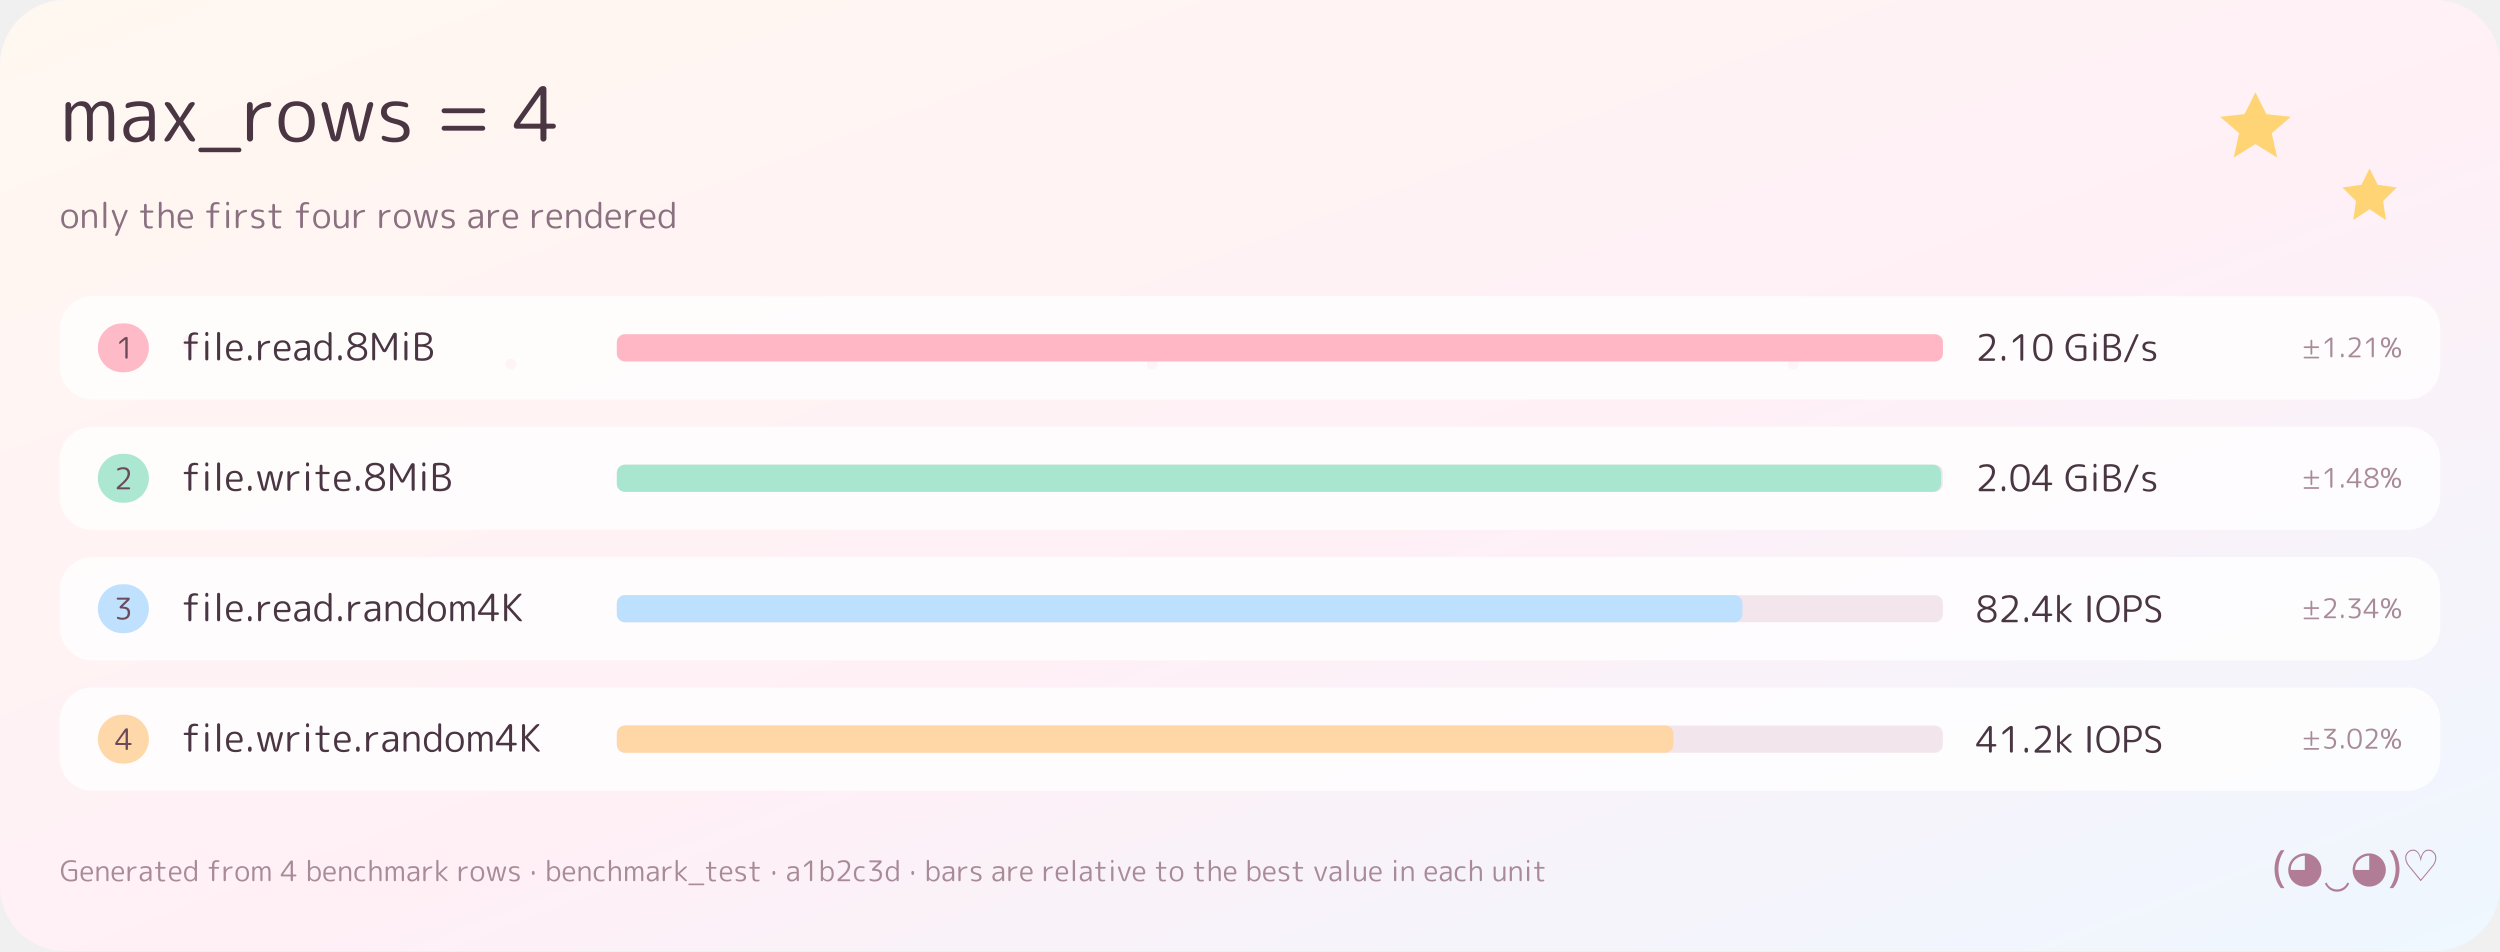
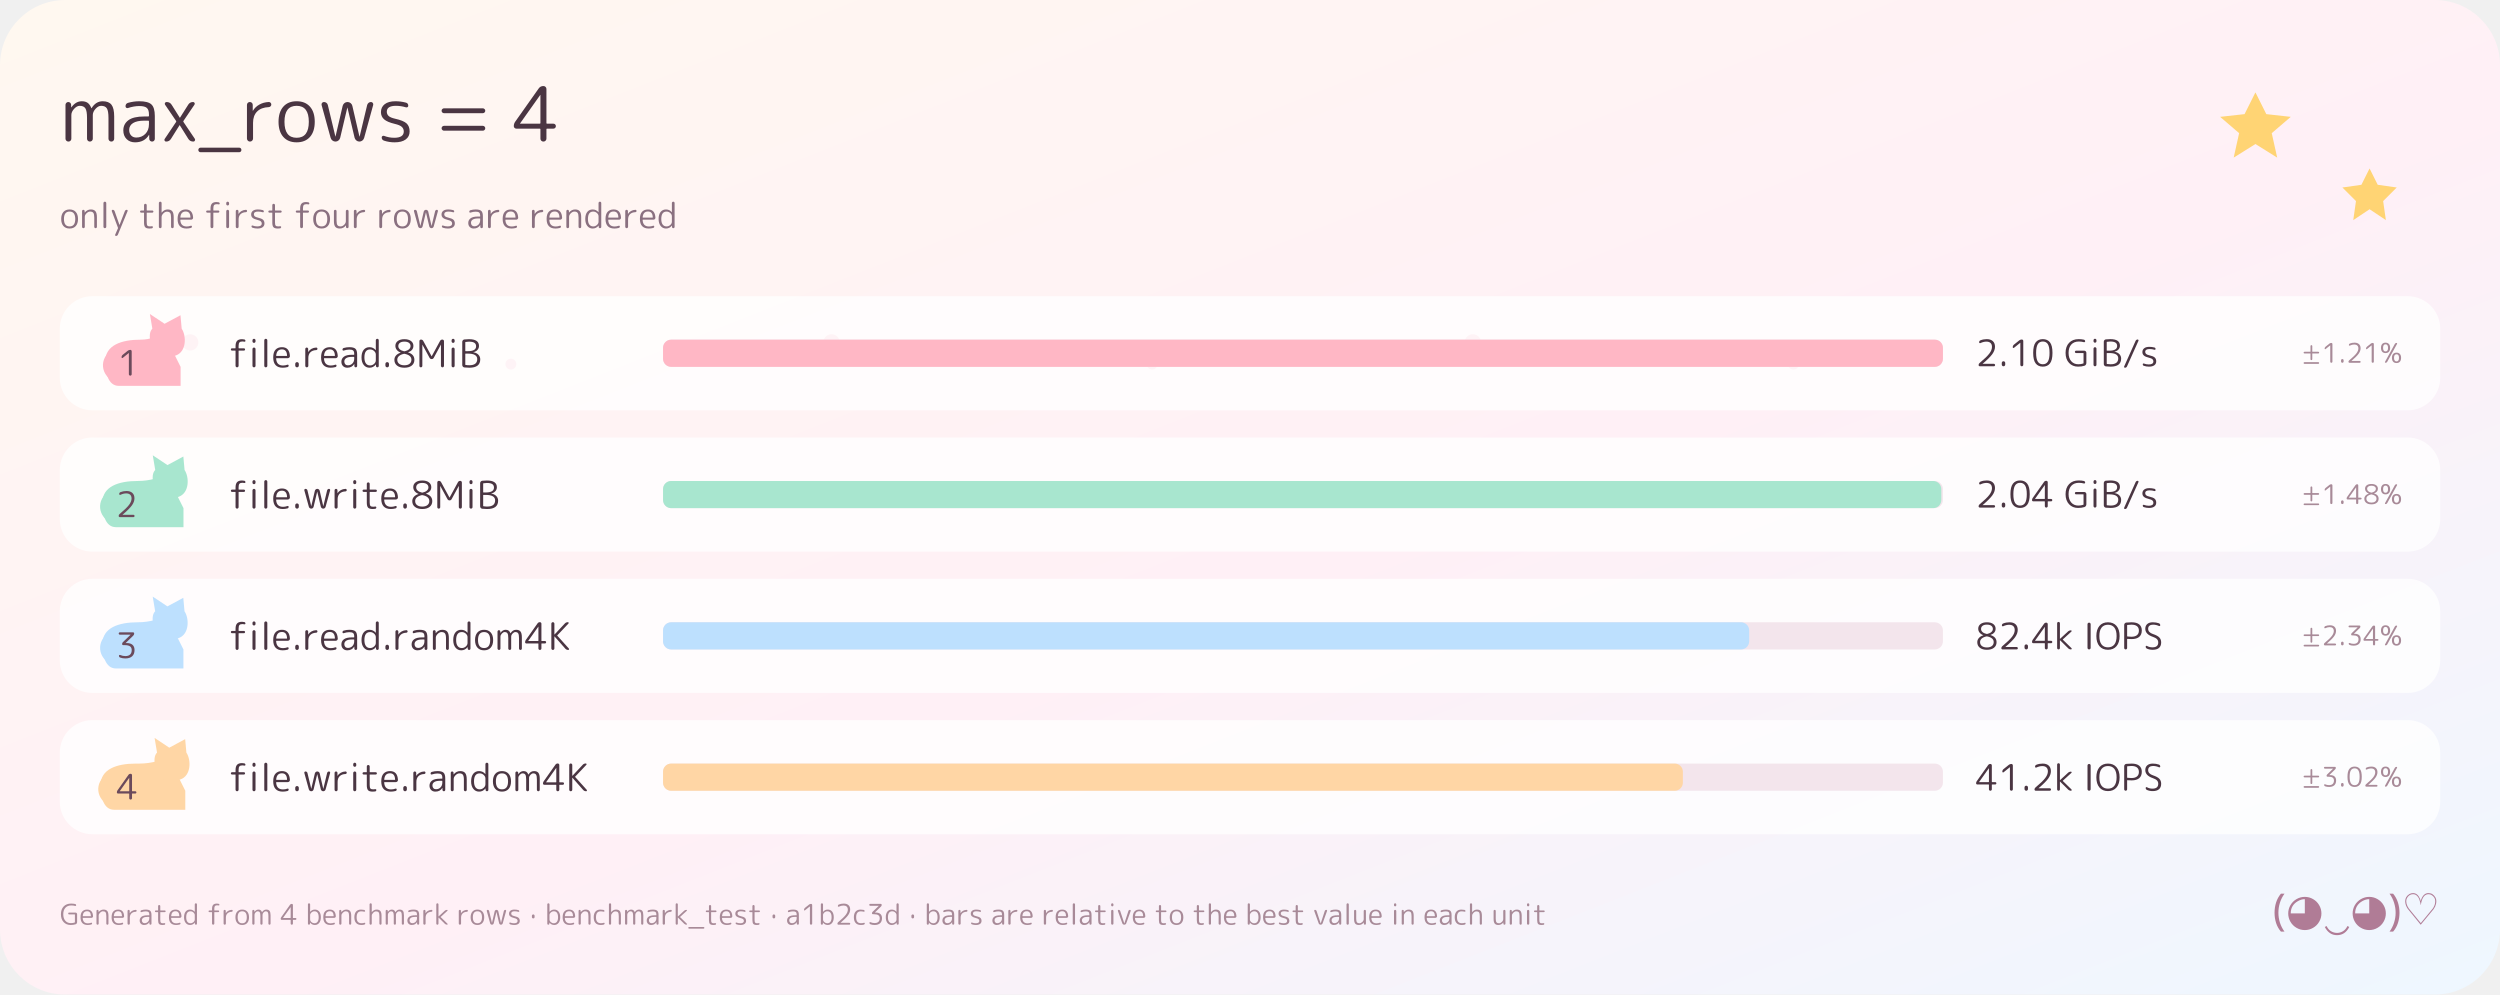
- <svg xmlns="http://www.w3.org/2000/svg" width="920" height="350" viewBox="0 0 920 350" role="img" aria-label="max_rows = 4">
+ <svg xmlns="http://www.w3.org/2000/svg" width="920" height="366" viewBox="0 0 920 366" role="img" aria-label="max_rows = 4">
  <defs>
    <path id="g0" d="M141 11Q130 0 114 0Q98 0 86.5 11Q75 22 75 38L75 483Q75 498 86 509Q97 520 112 520Q127 520 138 509Q149 498 149 483L150 450Q150 449 151 449Q153 449 153 451Q210 530 289 530Q337 530 366.5 509Q396 488 415 439Q415 437 416 437Q418 437 418 439Q474 530 564 530Q644 530 679.5 484Q715 438 715 330L715 38Q715 22 704.5 11Q694 0 678 0Q662 0 651 11Q640 22 640 38L640 310Q640 403 618.5 436.5Q597 470 543 470Q506 470 470 430.5Q434 391 434 349L434 38Q434 22 423 11Q412 0 396 0Q380 0 369 11Q358 22 358 38L358 310Q358 403 336.5 436.5Q315 470 262 470Q225 470 188.5 430.5Q152 391 152 349L152 38Q152 22 141 11Z" />
    <path id="g1" d="M327 275Q228 275 177.5 243Q127 211 127 153Q127 108 152.5 80.5Q178 53 220 53Q292 53 339.5 101Q387 149 387 228L387 266Q387 275 378 275ZM204 -10Q136 -10 93 33Q50 76 50 147Q50 230 116 280Q182 330 327 330L378 330Q387 330 387 338L387 357Q387 418 359 442.5Q331 467 260 467Q191 467 111 441Q99 437 89 444Q79 451 79 464Q79 499 112 509Q186 530 260 530Q375 530 419.5 488Q464 446 464 337L464 36Q464 21 453.5 10.5Q443 0 428 0Q413 0 402 10.5Q391 21 391 36L390 88Q390 89 389 89Q387 89 387 87Q328 -10 204 -10Z" />
    <path id="g2" d="M78 0Q65 0 58.5 12Q52 24 60 35L209 257Q215 264 209 272L65 484Q57 495 63.5 507.5Q70 520 84 520Q129 520 151 484L258 314Q258 313 259 313Q261 313 261 314L369 485Q391 520 433 520Q446 520 452.5 508Q459 496 451 485L307 272Q301 264 307 257L456 36Q463 25 456.5 12.5Q450 0 437 0Q392 0 370 36L258 215L257 215L255 215L142 35Q120 0 78 0Z" />
    <path id="g3" d="M28 -140Q15 -140 6.5 -131.5Q-2 -123 -2 -110Q-2 -97 6.5 -88.5Q15 -80 28 -80L534 -80Q547 -80 555.5 -88.5Q564 -97 564 -110Q564 -123 555.5 -131.5Q547 -140 534 -140Z" />
    <path id="g4" d="M143.5 12Q132 0 115 0Q98 0 86.5 12Q75 24 75 40L75 482Q75 498 86 509Q97 520 113 520Q129 520 140 509Q151 498 151 482L151 405Q151 404 152 404Q154 404 154 406Q184 456 238.5 486.5Q293 517 361 520Q375 521 385 511Q395 501 395 487Q395 474 385.5 464Q376 454 362 453Q263 449 209 395.5Q155 342 155 246L155 40Q155 24 143.5 12Z" />
    <path id="g5" d="M438 260Q438 470 278 470Q118 470 118 260Q118 50 278 50Q438 50 438 260ZM453 61Q390 -10 278 -10Q166 -10 103 61Q40 132 40 260Q40 388 103 459Q166 530 278 530Q390 530 453 459Q516 388 516 260Q516 132 453 61Z" />
    <path id="g6" d="M169 48L50 480Q46 495 55.5 507.5Q65 520 81 520Q99 520 113.5 509Q128 498 132 480L231 67Q231 66 232 66Q233 66 233 67L327 470Q333 492 350.5 506Q368 520 390.5 520Q413 520 431 506Q449 492 454 470L547 67Q547 66 549 66Q550 66 550 67L649 481Q654 498 667.5 509Q681 520 699 520Q714 520 723 507.5Q732 495 728 481L609 48Q603 27 585.5 13.5Q568 0 546.5 0Q525 0 507.5 14Q490 28 484 49L390 446Q390 447 389 447Q388 447 388 446L294 49Q289 28 271.5 14Q254 0 232.5 0Q211 0 193 13.5Q175 27 169 48Z" />
    <path id="g7" d="M240 233Q143 256 101.5 292.5Q60 329 60 387Q60 453 109.5 491.5Q159 530 251 530Q320 530 388 512Q419 504 419 471Q419 459 410 453Q401 447 389 450Q323 470 257 470Q137 470 137 393Q137 359 161 336.5Q185 314 248 300Q356 276 396.5 239Q437 202 437 133Q437 66 385.5 28Q334 -10 240 -10Q167 -10 101 12Q70 22 70 55Q70 66 80 72.5Q90 79 101 75Q166 50 234 50Q360 50 360 133Q360 169 334.5 193Q309 217 240 233Z" />
    <path id="g9" d="M122 373Q109 373 99.5 382.5Q90 392 90 405Q90 418 99.5 427.5Q109 437 122 437L632 437Q645 437 654.5 427.5Q664 418 664 405Q664 392 654.5 382.5Q645 373 632 373ZM122 143Q109 143 99.5 152.5Q90 162 90 175Q90 188 99.5 197.5Q109 207 122 207L632 207Q645 207 654.5 197.5Q664 188 664 175Q664 162 654.5 152.5Q645 143 632 143Z" />
    <path id="g10" d="M97 238L97 236Q97 235 98 235L356 235Q365 235 365 244L365 612Q365 613 364 613Q362 613 362 612ZM48 170Q34 170 24.5 180Q15 190 15 203Q15 235 34 262L342 698Q364 730 404 730Q421 730 432.5 718.5Q444 707 444 691L444 244Q444 235 452 235L536 235Q550 235 559 225.5Q568 216 568 203Q568 189 558.5 179.5Q549 170 536 170L452 170Q444 170 444 161L444 39Q444 23 432.5 11.5Q421 0 404 0Q388 0 376.5 11Q365 22 365 39L365 161Q365 170 356 170Z" />
    <path id="g11" d="M140.5 11Q129 0 113 0Q97 0 86 11Q75 22 75 38L75 484Q75 499 85.5 509.5Q96 520 111 520Q126 520 137 509.5Q148 499 148 484L148 443Q148 442 149 442Q150 442 151 443Q223 530 322 530Q413 530 454 479Q495 428 495 310L495 38Q495 22 484.5 11Q474 0 458 0Q442 0 431 11Q420 22 420 38L420 300Q420 399 393 434.5Q366 470 302 470Q250 470 201 421.5Q152 373 152 322L152 38Q152 22 140.5 11Z" />
    <path id="g12" d="M183.5 12Q172 0 155 0Q138 0 126.5 12Q115 24 115 40L115 710Q115 726 126.5 738Q138 750 155 750Q172 750 183.5 738Q195 726 195 710L195 40Q195 24 183.5 12Z" />
    <path id="g13" d="M216 12L41 482Q36 496 44.5 508Q53 520 68 520Q86 520 100.5 509.5Q115 499 121 482L258 93Q258 92 259 92Q261 92 261 93L412 484Q418 500 432.5 510Q447 520 465 520Q479 520 486.5 508.5Q494 497 489 484L214 -184Q207 -200 192.5 -210Q178 -220 160 -220Q146 -220 139 -208.5Q132 -197 137 -184L216 -4Q219 4 216 12Z" />
    <path id="g14" d="M80 440Q67 440 58.5 448.5Q50 457 50 470Q50 483 58.5 491.5Q67 500 80 500L153 500Q162 500 162 509L162 652Q162 668 173 679Q184 690 200 690Q216 690 227 679Q238 668 238 652L238 509Q238 500 247 500L397 500Q410 500 418.5 491.5Q427 483 427 470Q427 457 418.5 448.5Q410 440 397 440L247 440Q238 440 238 431L238 167Q238 95 257 72.5Q276 50 330 50Q362 50 383 55Q394 57 403.5 50.5Q413 44 413 33Q413 19 404.5 8Q396 -3 383 -5Q357 -10 317 -10Q229 -10 195.5 26.5Q162 63 162 160L162 431Q162 440 153 440Z" />
    <path id="g15" d="M146 11Q135 0 119 0Q103 0 91.5 11Q80 22 80 38L80 712Q80 728 91.5 739Q103 750 119 750Q135 750 146 739Q157 728 157 712L157 442Q157 441 158 441Q159 441 160 442Q232 530 327 530Q418 530 459 479.5Q500 429 500 310L500 38Q500 22 489.5 11Q479 0 463 0Q447 0 436 11Q425 22 425 38L425 297Q425 398 398.5 432.5Q372 467 307 467Q255 467 206 417.5Q157 368 157 316L157 38Q157 22 146 11Z" />
    <path id="g16" d="M270 472Q131 472 118 307Q118 299 127 299L396 299Q404 299 404 307Q398 472 270 472ZM291 -10Q168 -10 104 57.5Q40 125 40 260Q40 399 101.5 464.5Q163 530 270 530Q467 530 479 297Q480 273 462.5 256.5Q445 240 421 240L125 240Q117 240 117 231Q126 48 298 48Q355 48 415 69Q426 73 436 66.5Q446 60 446 48Q446 14 415 6Q351 -10 291 -10Z" />
    <path id="g17" d="M85 440Q72 440 63.5 448.5Q55 457 55 470Q55 483 63.5 491.5Q72 500 85 500L169 500Q178 500 178 509L178 557Q178 653 218.5 696.5Q259 740 348 740Q381 740 409 733Q422 730 430 719.5Q438 709 438 695Q438 684 429 677.5Q420 671 410 674Q386 680 361 680Q303 680 280.5 654.5Q258 629 258 560L258 509Q258 500 267 500L398 500Q411 500 419.5 491.5Q428 483 428 470Q428 457 419.5 448.5Q411 440 398 440L267 440Q258 440 258 431L258 40Q258 24 246 12Q234 0 218 0Q202 0 190 12Q178 24 178 40L178 431Q178 440 169 440Z" />
    <path id="g18" d="M183.5 12Q172 0 155 0Q138 0 126.5 12Q115 24 115 40L115 480Q115 496 126.5 508Q138 520 155 520Q172 520 183.5 508Q195 496 195 480L195 40Q195 24 183.5 12ZM183.5 654.5Q172 643 155 643Q138 643 126.5 654.5Q115 666 115 683L115 710Q115 726 126.5 738Q138 750 155 750Q172 750 183.5 738Q195 726 195 710L195 683Q195 666 183.5 654.5Z" />
    <path id="g19" d="M238 -10Q151 -10 110.5 38Q70 86 70 197L70 482Q70 498 80.5 509Q91 520 107 520Q123 520 134 509Q145 498 145 482L145 207Q145 117 172 83.5Q199 50 258 50Q312 50 360 96.5Q408 143 408 198L408 482Q408 498 419.5 509Q431 520 447 520Q463 520 474 509Q485 498 485 482L485 36Q485 21 474.5 10.5Q464 0 449 0Q434 0 423 10.5Q412 21 412 36L412 77Q412 78 411 78Q410 78 409 77Q340 -10 238 -10Z" />
    <path id="g20" d="M271 470Q121 470 121 260Q121 156 160.5 103Q200 50 271 50Q329 50 375 90.5Q421 131 421 183L421 337Q421 388 375.5 429Q330 470 271 470ZM255 -10Q162 -10 103.5 62.5Q45 135 45 260Q45 389 101.5 459.5Q158 530 255 530Q353 530 418 453Q419 452 420 452Q421 452 421 453L421 712Q421 728 432.5 739Q444 750 460 750Q476 750 487 739Q498 728 498 712L498 36Q498 21 487.5 10.5Q477 0 462 0Q447 0 436 10.5Q425 21 425 36L425 73Q425 74 424 74Q423 74 422 73Q355 -10 255 -10Z" />
    <path id="g21" d="M175.5 14Q162 0 142 0Q122 0 108.5 14Q95 28 95 47L95 90Q95 110 108.5 123.5Q122 137 142 137Q162 137 175.5 123.5Q189 110 189 90L189 47Q189 28 175.5 14Z" />
    <path id="g22" d="M298 355Q212 336 167.5 296Q123 256 123 200Q123 132 173 93Q223 54 310 54Q397 54 446 93.5Q495 133 495 200Q495 319 316 355Q307 356 298 355ZM150 558Q150 510 189.5 474Q229 438 302 422Q310 421 318 422Q391 438 431.5 474.5Q472 511 472 558Q472 613 429.5 644.5Q387 676 310 676Q234 676 192 644.5Q150 613 150 558ZM503 46Q433 -10 310 -10Q187 -10 117 46Q47 102 47 197Q47 261 89.5 310.5Q132 360 212 385Q213 385 213 387Q213 388 212 388Q146 413 109.5 459.5Q73 506 73 565Q73 644 136.5 692Q200 740 310 740Q420 740 483.5 692Q547 644 547 565Q547 445 408 395Q407 395 407 393Q407 392 408 392Q573 341 573 197Q573 102 503 46Z" />
    <path id="g23" d="M150.5 11.5Q139 0 123 0Q107 0 96 11.5Q85 23 85 39L85 689Q85 706 96.5 718Q108 730 125 730Q166 730 186 694L405 291Q405 290 407 290Q408 290 408 291L627 693Q646 730 689 730Q706 730 718.5 717.5Q731 705 731 688L731 40Q731 24 719.5 12Q708 0 691 0Q674 0 662.5 12Q651 24 651 40L651 595Q651 596 650 596Q649 596 649 595L462 250Q444 217 407 217Q370 217 352 250L164 595Q164 596 163 596Q162 596 162 595L162 39Q162 23 150.5 11.5Z" />
    <path id="g24" d="M165 352L165 73Q165 64 172 63Q222 55 271 55Q479 55 479 217Q479 361 231 361L173 361Q165 361 165 352ZM165 657L165 433Q165 425 173 425L231 425Q449 425 449 553Q449 615 404 645Q359 675 261 675Q218 675 173 667Q165 665 165 657ZM141 -3Q117 0 101 18.5Q85 37 85 62L85 668Q85 693 100.5 711.5Q116 730 140 733Q195 740 261 740Q525 740 525 563Q525 502 484.5 457.5Q444 413 375 398Q374 398 374 397Q374 396 376 396Q462 382 510 331.5Q558 281 558 210Q558 -10 271 -10Q200 -10 141 -3Z" />
    <path id="g25" d="M471 685.5Q530 631 530 533Q530 435 459 334.5Q388 234 194 69Q193 69 193 68Q193 67 194 67L500 67Q513 67 523 57Q533 47 533 33Q533 20 523.5 10Q514 0 500 0L117 0Q103 0 93 10Q83 20 83 33Q83 67 109 88Q306 253 377 347.5Q448 442 448 527Q448 598 409 635Q370 672 295 672Q219 672 133 632Q121 627 109.5 633.5Q98 640 98 653Q98 693 134 708Q215 740 305 740Q412 740 471 685.5Z" />
    <path id="g26" d="M144 503Q134 495 122 500.5Q110 506 110 519Q110 563 144 591L286 705Q317 730 357 730Q374 730 385.5 718Q397 706 397 690L397 40Q397 24 385.5 12Q374 0 357 0Q340 0 328.5 12Q317 24 317 40L317 640Q317 641 316 641L314 640Z" />
    <path id="g27" d="M447.5 601.5Q402 675 310 675Q218 675 172.5 601.5Q127 528 127 365Q127 202 172.5 128.5Q218 55 310 55Q402 55 447.5 128.5Q493 202 493 365Q493 528 447.5 601.5ZM504 77Q435 -10 310 -10Q185 -10 116 77Q47 164 47 365Q47 566 116 653Q185 740 310 740Q435 740 504 653Q573 566 573 365Q573 164 504 77Z" />
    <path id="g28" d="M380 -10Q230 -10 135 91.5Q40 193 40 365Q40 539 136 639.5Q232 740 397 740Q476 740 540 725Q555 722 564.5 709.5Q574 697 574 682Q574 669 563 661Q552 653 539 657Q474 675 404 675Q271 675 196.5 593.5Q122 512 122 365Q122 222 194.5 138.5Q267 55 387 55Q460 55 522 76Q530 79 530 88L530 352Q530 361 522 361L326 361Q312 361 303 370.5Q294 380 294 393Q294 406 303 415.5Q312 425 326 425L550 425Q573 425 590 408Q607 391 607 368L607 91Q607 65 592.5 43.5Q578 22 554 14Q478 -10 380 -10Z" />
    <path id="g29" d="M65 -40Q51 -40 44 -29Q37 -18 42 -5L355 695Q363 711 377.5 720.5Q392 730 409 730Q423 730 430 719Q437 708 432 695L119 -5Q111 -21 96.5 -30.5Q82 -40 65 -40Z" />
    <path id="g30" d="M122 -40Q108 -40 99 -31Q90 -22 90 -8Q90 5 99.5 14Q109 23 122 23L632 23Q646 23 655 14Q664 5 664 -8Q664 -21 654.5 -30.5Q645 -40 632 -40ZM122 342Q108 342 99 351Q90 360 90 373Q90 386 99.5 395.5Q109 405 122 405L335 405Q344 405 344 414L344 617Q344 630 354 640Q364 650 377 650Q390 650 400 640Q410 630 410 617L410 414Q410 405 419 405L632 405Q645 405 654.5 395.5Q664 386 664 373Q664 360 654.5 351Q645 342 632 342L419 342Q410 342 410 333L410 130Q410 116 400 106.5Q390 97 377 97Q364 97 354 106.5Q344 116 344 130L344 333Q344 342 335 342Z" />
    <path id="g31" d="M610 730Q624 730 631 718Q638 706 631 694L270 36Q250 0 210 0Q196 0 189 12Q182 24 189 36L550 694Q570 730 610 730ZM612 50Q703 50 703 182Q703 313 612 313Q520 313 520 182Q520 50 612 50ZM487.5 323Q532 373 612 373Q692 373 736 323Q780 273 780 182Q780 91 736 40.5Q692 -10 612 -10Q532 -10 487.5 40.5Q443 91 443 182Q443 273 487.5 323ZM208 680Q117 680 117 548Q117 417 208 417Q300 417 300 548Q300 680 208 680ZM332.5 407Q288 357 208 357Q128 357 84 407Q40 457 40 548Q40 639 84 689.5Q128 740 208 740Q288 740 332.5 689.5Q377 639 377 548Q377 457 332.5 407Z" />
    <path id="g32" d="M153.5 12Q142 0 125 0Q108 0 96.5 12Q85 24 85 40L85 690Q85 706 96.5 718Q108 730 125 730Q142 730 153.5 718Q165 706 165 690L165 406Q165 405 166 405L168 405L439 695Q472 730 520 730Q534 730 539.5 717.5Q545 705 535 695L243 386Q237 380 242 374L546 36Q555 26 549 13Q543 0 530 0Q481 0 450 36L168 355Q167 356 166 356Q165 356 165 354L165 40Q165 24 153.5 12Z" />
    <path id="g33" d="M145 11Q134 0 118 0Q102 0 91 11Q80 22 80 38L80 712Q80 728 91 739Q102 750 118 750Q134 750 145 739Q156 728 156 712L156 289Q156 288 157 288L159 289L375 488Q409 520 457 520Q470 520 474.5 508Q479 496 470 488L238 276Q232 270 237 264L473 33Q481 25 476 12.5Q471 0 459 0Q412 0 379 33L159 251Q158 252 157 252Q156 252 156 251L156 38Q156 22 145 11Z" />
    <path id="g34" d="M188.5 12.5Q176 0 158 0Q140 0 127.5 12.5Q115 25 115 43L115 687Q115 705 127.5 717.5Q140 730 158 730Q176 730 188.5 717.5Q201 705 201 687L201 43Q201 25 188.5 12.5Z" />
    <path id="g35" d="M531.5 595Q471 673 357 673Q243 673 182.5 595Q122 517 122 365Q122 213 182.5 135Q243 57 357 57Q471 57 531.5 135Q592 213 592 365Q592 517 531.5 595ZM589.5 88.5Q505 -10 357 -10Q209 -10 124.5 88.5Q40 187 40 365Q40 543 124.5 641.5Q209 740 357 740Q505 740 589.5 641.5Q674 543 674 365Q674 187 589.5 88.5Z" />
    <path id="g36" d="M165 657L165 363Q165 355 174 353Q222 346 282 346Q381 346 433.5 389Q486 432 486 512Q486 592 434.5 633.5Q383 675 282 675Q228 675 174 667Q165 665 165 657ZM153.5 12Q142 0 125 0Q108 0 96.5 12Q85 24 85 40L85 668Q85 692 101 710.5Q117 729 141 732Q218 740 288 740Q424 740 494.5 682.5Q565 625 565 518Q565 402 494 342Q423 282 288 282Q234 282 174 287Q165 287 165 280L165 40Q165 24 153.5 12Z" />
    <path id="g37" d="M267 343Q60 413 60 562Q60 646 114 693Q168 740 265 740Q355 740 432 713Q448 707 458 692.5Q468 678 468 660Q468 647 457 640.5Q446 634 434 639Q353 675 271 675Q211 675 174.5 647Q138 619 138 562Q138 464 269 420Q393 379 443 326Q493 273 493 190Q493 92 434 41Q375 -10 261 -10Q175 -10 106 21Q71 37 71 77Q71 90 82 96Q93 102 104 96Q172 57 255 57Q413 57 413 190Q413 244 379 280Q345 316 267 343Z" />
    <path id="g38" d="M118 663Q105 663 95 673Q85 683 85 697Q85 710 94.5 720Q104 730 118 730L490 730Q504 730 513.5 720Q523 710 523 697Q523 663 500 640L284 429L284 427Q284 426 285 426L314 426Q420 426 476.5 375Q533 324 533 227Q533 113 465.5 51.5Q398 -10 273 -10Q196 -10 128 14Q92 27 92 66Q92 79 103 86Q114 93 126 88Q199 57 273 57Q361 57 407 100Q453 143 453 227Q453 298 405.5 332.5Q358 367 254 367L212 367Q199 367 190 376Q181 385 181 398Q181 429 203 451L420 661L420 662Q420 663 419 663Z" />
    <path id="g39" d="M157 337L157 183Q157 131 203 90.5Q249 50 307 50Q378 50 417.5 103Q457 156 457 260Q457 470 307 470Q248 470 202.5 429Q157 388 157 337ZM142 10.5Q131 0 116 0Q101 0 90.5 10.5Q80 21 80 36L80 712Q80 728 91 739Q102 750 118 750Q134 750 145.5 739Q157 728 157 712L157 453Q157 452 158 452Q159 452 160 453Q225 530 323 530Q420 530 476.5 459.5Q533 389 533 260Q533 135 474.5 62.5Q416 -10 323 -10Q223 -10 156 73Q155 74 154 74Q153 74 153 73L153 36Q153 21 142 10.5Z" />
    <path id="g40" d="M285 -10Q167 -10 103.5 58.5Q40 127 40 260Q40 392 101.5 461Q163 530 275 530Q327 530 385 519Q399 516 408.5 504.5Q418 493 418 478Q418 466 407.5 459Q397 452 385 455Q334 468 280 468Q120 468 120 260Q120 152 162 102Q204 52 290 52Q346 52 392 67Q403 71 413 64Q423 57 423 45Q423 30 414 18Q405 6 390 2Q343 -10 285 -10Z" />
    <path id="g41" d="M175.5 234Q162 220 142 220Q122 220 108.5 234Q95 248 95 267L95 313Q95 332 108.5 346Q122 360 142 360Q162 360 175.5 346Q189 332 189 313L189 267Q189 248 175.5 234Z" />
    <path id="g42" d="M196 49L41 481Q36 495 44.5 507.5Q53 520 68 520Q87 520 102 509Q117 498 123 480L265 46Q265 45 266 45Q268 45 268 46L410 482Q415 499 430 509.5Q445 520 463 520Q478 520 486.5 508Q495 496 490 482L334 49Q326 27 307 13.5Q288 0 265 0Q242 0 222.5 13.5Q203 27 196 49Z" />
    <linearGradient id="bg" x1="0" y1="0" x2="1" y2="1">
      <stop offset="0" stop-color="#FFF8F0" />
      <stop offset="0.55" stop-color="#FFF0F6" />
      <stop offset="1" stop-color="#EEF7FF" />
    </linearGradient>
    <filter id="shadow" x="-20%" y="-20%" width="140%" height="140%">
      <feDropShadow dx="0" dy="2" stdDeviation="3" flood-color="#C084A0" flood-opacity="0.18" />
    </filter>
  </defs>
-   <rect width="920" height="350" rx="24" fill="url(#bg)" />
+   <rect width="920" height="366" rx="24" fill="url(#bg)" />
  <g filter="url(#shadow)">
-     <rect width="920" height="350" rx="24" fill="transparent" />
+     <rect width="920" height="366" rx="24" fill="transparent" />
  </g>
  <path d="M 830 34 l 4 8 9 1 -7 6 2 9 -8 -5 -8 5 2 -9 -7 -6 9 -1 z" fill="#FFD166" fill-opacity="0.9" />
  <path d="M 872 62 l 3 6 7 1 -5 5 1 7 -6 -4 -6 4 1 -7 -5 -5 7 -1 z" fill="#FFD166" fill-opacity="0.9" />
  <circle cx="70" cy="126" r="3" fill="#F4A7B9" fill-opacity="0.55" />
  <circle cx="188" cy="134" r="2" fill="#F4A7B9" fill-opacity="0.55" />
  <circle cx="306" cy="126" r="3" fill="#F4A7B9" fill-opacity="0.55" />
  <circle cx="424" cy="134" r="2" fill="#F4A7B9" fill-opacity="0.55" />
  <circle cx="542" cy="126" r="3" fill="#F4A7B9" fill-opacity="0.55" />
  <circle cx="660" cy="134" r="2" fill="#F4A7B9" fill-opacity="0.55" />
  <g transform="translate(22.00 52.10) scale(0.028 -0.028)" fill="#4A3542">
    <use href="#g0" x="0.0" />
    <use href="#g1" x="785.0" />
    <use href="#g2" x="1319.0" />
    <use href="#g3" x="1823.0" />
    <use href="#g4" x="2385.0" />
    <use href="#g5" x="2835.0" />
    <use href="#g6" x="3391.0" />
    <use href="#g7" x="4161.0" />
    <use href="#g8" x="4658.0" />
    <use href="#g9" x="4928.0" />
    <use href="#g8" x="5682.0" />
    <use href="#g10" x="5952.0" />
  </g>
  <g transform="translate(22.00 83.97) scale(0.013 -0.013)" fill="#8A7080">
    <use href="#g5" x="0.0" />
    <use href="#g11" x="556.0" />
    <use href="#g12" x="1121.0" />
    <use href="#g13" x="1431.0" />
    <use href="#g8" x="1953.0" />
    <use href="#g14" x="2223.0" />
    <use href="#g15" x="2725.0" />
    <use href="#g16" x="3295.0" />
    <use href="#g8" x="3819.0" />
    <use href="#g17" x="4089.0" />
    <use href="#g18" x="4597.0" />
    <use href="#g4" x="4907.0" />
    <use href="#g7" x="5357.0" />
    <use href="#g14" x="5854.0" />
    <use href="#g8" x="6356.0" />
    <use href="#g17" x="6626.0" />
    <use href="#g5" x="7134.0" />
    <use href="#g19" x="7690.0" />
    <use href="#g4" x="8250.0" />
    <use href="#g8" x="8700.0" />
    <use href="#g4" x="8970.0" />
    <use href="#g5" x="9420.0" />
    <use href="#g6" x="9976.0" />
    <use href="#g7" x="10746.0" />
    <use href="#g8" x="11243.0" />
    <use href="#g1" x="11513.0" />
    <use href="#g4" x="12047.0" />
    <use href="#g16" x="12497.0" />
    <use href="#g8" x="13021.0" />
    <use href="#g4" x="13291.0" />
    <use href="#g16" x="13741.0" />
    <use href="#g11" x="14265.0" />
    <use href="#g20" x="14830.0" />
    <use href="#g16" x="15408.0" />
    <use href="#g4" x="15932.0" />
    <use href="#g16" x="16382.0" />
    <use href="#g20" x="16906.0" />
  </g>
  <g>
-     <rect x="22.0" y="109.0" width="876.0" height="38.0" rx="12" fill="#FFFFFF" fill-opacity="0.78" />
-     <rect x="36.0" y="119.0" width="18.8" height="18.0" rx="9" fill="#FFB7C5" fill-opacity="0.95" />
-     <g transform="translate(42.62 132.01) scale(0.011 -0.011)" fill="#6B4A5B">
+     <rect x="22.0" y="109.0" width="876.0" height="42.0" rx="12" fill="#FFFFFF" fill-opacity="0.78" />
+     <g transform="translate(37.73 115.00) scale(1)">
+       <path d="M 6 24 C 2 24 0 19 3 16" fill="none" stroke="#FFB7C5" stroke-width="2.8" stroke-linecap="round" />
+       <path d="M 6 27 C 2 27 1 22 1 18 C 1 12 7 10 14 10 L 14.00 10 C 17.93 10 19.73 8.6 22.73 8 L 28.73 20 L 28.73 27 Z" fill="#FFB7C5" />
+       <g transform="translate(23.73 10) scale(0.9) translate(-35 -10)">
+         <path d="M 29 5.5 L 28 -0.5 L 34 3.5 L 40.5 0 L 41 5.5 C 43 8.5 43 15 38.5 16.5 C 34 18 30 17 28.5 12 C 27.5 8.5 28 6.5 29 5.5 Z" fill="#FFB7C5" />
+       </g>
+     </g>
+     <g transform="translate(43.30 138.24) scale(0.013 -0.013)" fill="#6B4A5B">
      <use href="#g26" x="0.0" />
    </g>
-     <g transform="translate(66.82 132.65) scale(0.014 -0.014)" fill="#4A3542">
+     <g transform="translate(84.19 135.18) scale(0.014 -0.014)" fill="#4A3542">
      <use href="#g17" x="0.0" />
      <use href="#g18" x="508.0" />
      <use href="#g12" x="818.0" />
      <use href="#g16" x="1128.0" />
      <use href="#g21" x="1652.0" />
      <use href="#g4" x="1936.0" />
      <use href="#g16" x="2386.0" />
      <use href="#g1" x="2910.0" />
      <use href="#g20" x="3444.0" />
      <use href="#g21" x="4022.0" />
      <use href="#g22" x="4306.0" />
      <use href="#g23" x="4926.0" />
      <use href="#g18" x="5742.0" />
      <use href="#g24" x="6052.0" />
    </g>
-     <rect x="227.0" y="123.0" width="488.0" height="10.0" rx="3" fill="#F3E5EC" />
-     <rect x="227.0" y="123.0" width="488.0" height="10.0" rx="3" fill="#FFB7C5" />
-     <g transform="translate(727.00 132.79) scale(0.0135 -0.0135)" fill="#4A3542">
+     <rect x="244.0" y="125.0" width="471.0" height="10.0" rx="3" fill="#F3E5EC" />
+     <rect x="244.0" y="125.0" width="471.0" height="10.0" rx="3" fill="#FFB7C5" />
+     <g transform="translate(727.00 134.79) scale(0.0135 -0.0135)" fill="#4A3542">
      <use href="#g25" x="0.0" />
      <use href="#g21" x="620.0" />
      <use href="#g26" x="904.0" />
      <use href="#g27" x="1524.0" />
      <use href="#g8" x="2144.0" />
      <use href="#g28" x="2414.0" />
      <use href="#g18" x="3101.0" />
      <use href="#g24" x="3411.0" />
      <use href="#g29" x="4009.0" />
      <use href="#g7" x="4488.0" />
    </g>
-     <g transform="translate(846.82 131.50) scale(0.01 -0.01)" fill="#A88A98">
+     <g transform="translate(846.82 133.50) scale(0.01 -0.01)" fill="#A88A98">
      <use href="#g30" x="0.0" />
      <use href="#g26" x="754.0" />
      <use href="#g21" x="1374.0" />
      <use href="#g25" x="1658.0" />
      <use href="#g26" x="2278.0" />
      <use href="#g31" x="2898.0" />
    </g>
  </g>
  <g>
-     <rect x="22.0" y="157.0" width="876.0" height="38.0" rx="12" fill="#FFFFFF" fill-opacity="0.78" />
-     <rect x="36.0" y="167.0" width="18.8" height="18.0" rx="9" fill="#A8E6CF" fill-opacity="0.95" />
-     <g transform="translate(42.02 180.07) scale(0.011 -0.011)" fill="#6B4A5B">
+     <rect x="22.0" y="161.0" width="876.0" height="42.0" rx="12" fill="#FFFFFF" fill-opacity="0.78" />
+     <g transform="translate(36.67 167.00) scale(1)">
+       <path d="M 6 24 C 2 24 0 19 3 16" fill="none" stroke="#A8E6CF" stroke-width="2.8" stroke-linecap="round" />
+       <path d="M 6 27 C 2 27 1 22 1 18 C 1 12 7 10 14 10 L 14.00 10 C 18.88 10 21.85 8.6 24.85 8 L 30.85 20 L 30.85 27 Z" fill="#A8E6CF" />
+       <g transform="translate(25.85 10) scale(0.9) translate(-35 -10)">
+         <path d="M 29 5.5 L 28 -0.5 L 34 3.5 L 40.5 0 L 41 5.5 C 43 8.5 43 15 38.5 16.5 C 34 18 30 17 28.5 12 C 27.5 8.5 28 6.5 29 5.5 Z" fill="#A8E6CF" />
+       </g>
+     </g>
+     <g transform="translate(42.59 190.31) scale(0.013 -0.013)" fill="#6B4A5B">
      <use href="#g25" x="0.0" />
    </g>
-     <g transform="translate(66.82 180.65) scale(0.014 -0.014)" fill="#4A3542">
+     <g transform="translate(84.19 187.18) scale(0.014 -0.014)" fill="#4A3542">
      <use href="#g17" x="0.0" />
      <use href="#g18" x="508.0" />
      <use href="#g12" x="818.0" />
      <use href="#g16" x="1128.0" />
      <use href="#g21" x="1652.0" />
      <use href="#g6" x="1936.0" />
      <use href="#g4" x="2706.0" />
      <use href="#g18" x="3156.0" />
      <use href="#g14" x="3466.0" />
      <use href="#g16" x="3968.0" />
      <use href="#g21" x="4492.0" />
      <use href="#g22" x="4776.0" />
      <use href="#g23" x="5396.0" />
      <use href="#g18" x="6212.0" />
      <use href="#g24" x="6522.0" />
    </g>
-     <rect x="227.0" y="171.0" width="488.0" height="10.0" rx="3" fill="#F3E5EC" />
-     <rect x="227.0" y="171.0" width="487.3" height="10.0" rx="3" fill="#A8E6CF" />
-     <g transform="translate(727.00 180.79) scale(0.0135 -0.0135)" fill="#4A3542">
+     <rect x="244.0" y="177.0" width="471.0" height="10.0" rx="3" fill="#F3E5EC" />
+     <rect x="244.0" y="177.0" width="470.4" height="10.0" rx="3" fill="#A8E6CF" />
+     <g transform="translate(727.00 186.79) scale(0.0135 -0.0135)" fill="#4A3542">
      <use href="#g25" x="0.0" />
      <use href="#g21" x="620.0" />
      <use href="#g27" x="904.0" />
      <use href="#g10" x="1524.0" />
      <use href="#g8" x="2144.0" />
      <use href="#g28" x="2414.0" />
      <use href="#g18" x="3101.0" />
      <use href="#g24" x="3411.0" />
      <use href="#g29" x="4009.0" />
      <use href="#g7" x="4488.0" />
    </g>
-     <g transform="translate(846.82 179.50) scale(0.01 -0.01)" fill="#A88A98">
+     <g transform="translate(846.82 185.50) scale(0.01 -0.01)" fill="#A88A98">
      <use href="#g30" x="0.0" />
      <use href="#g26" x="754.0" />
      <use href="#g21" x="1374.0" />
      <use href="#g10" x="1658.0" />
      <use href="#g22" x="2278.0" />
      <use href="#g31" x="2898.0" />
    </g>
  </g>
  <g>
-     <rect x="22.0" y="205.0" width="876.0" height="38.0" rx="12" fill="#FFFFFF" fill-opacity="0.78" />
-     <rect x="36.0" y="215.0" width="18.8" height="18.0" rx="9" fill="#BDE0FE" fill-opacity="0.95" />
-     <g transform="translate(42.01 227.96) scale(0.011 -0.011)" fill="#6B4A5B">
+     <rect x="22.0" y="213.0" width="876.0" height="42.0" rx="12" fill="#FFFFFF" fill-opacity="0.78" />
+     <g transform="translate(36.68 219.00) scale(1)">
+       <path d="M 6 24 C 2 24 0 19 3 16" fill="none" stroke="#BDE0FE" stroke-width="2.8" stroke-linecap="round" />
+       <path d="M 6 27 C 2 27 1 22 1 18 C 1 12 7 10 14 10 L 14.00 10 C 18.87 10 21.82 8.6 24.82 8 L 30.82 20 L 30.82 27 Z" fill="#BDE0FE" />
+       <g transform="translate(25.82 10) scale(0.9) translate(-35 -10)">
+         <path d="M 29 5.5 L 28 -0.5 L 34 3.5 L 40.5 0 L 41 5.5 C 43 8.5 43 15 38.5 16.5 C 34 18 30 17 28.5 12 C 27.5 8.5 28 6.5 29 5.5 Z" fill="#BDE0FE" />
+       </g>
+     </g>
+     <g transform="translate(42.58 242.18) scale(0.013 -0.013)" fill="#6B4A5B">
      <use href="#g38" x="0.0" />
    </g>
-     <g transform="translate(66.82 228.65) scale(0.014 -0.014)" fill="#4A3542">
+     <g transform="translate(84.19 239.18) scale(0.014 -0.014)" fill="#4A3542">
      <use href="#g17" x="0.0" />
      <use href="#g18" x="508.0" />
      <use href="#g12" x="818.0" />
      <use href="#g16" x="1128.0" />
      <use href="#g21" x="1652.0" />
      <use href="#g4" x="1936.0" />
      <use href="#g16" x="2386.0" />
      <use href="#g1" x="2910.0" />
      <use href="#g20" x="3444.0" />
      <use href="#g21" x="4022.0" />
      <use href="#g4" x="4306.0" />
      <use href="#g1" x="4756.0" />
      <use href="#g11" x="5290.0" />
      <use href="#g20" x="5855.0" />
      <use href="#g5" x="6433.0" />
      <use href="#g0" x="6989.0" />
      <use href="#g10" x="7774.0" />
      <use href="#g32" x="8394.0" />
    </g>
-     <rect x="227.0" y="219.0" width="488.0" height="10.0" rx="3" fill="#F3E5EC" />
-     <rect x="227.0" y="219.0" width="414.2" height="10.0" rx="3" fill="#BDE0FE" />
-     <g transform="translate(727.00 228.99) scale(0.0135 -0.0135)" fill="#4A3542">
+     <rect x="244.0" y="229.0" width="471.0" height="10.0" rx="3" fill="#F3E5EC" />
+     <rect x="244.0" y="229.0" width="399.7" height="10.0" rx="3" fill="#BDE0FE" />
+     <g transform="translate(727.00 238.99) scale(0.0135 -0.0135)" fill="#4A3542">
      <use href="#g22" x="0.0" />
      <use href="#g25" x="620.0" />
      <use href="#g21" x="1240.0" />
      <use href="#g10" x="1524.0" />
      <use href="#g33" x="2144.0" />
      <use href="#g8" x="2667.0" />
      <use href="#g34" x="2937.0" />
      <use href="#g35" x="3253.0" />
      <use href="#g36" x="3967.0" />
      <use href="#g37" x="4567.0" />
    </g>
-     <g transform="translate(846.82 227.50) scale(0.01 -0.01)" fill="#A88A98">
+     <g transform="translate(846.82 237.50) scale(0.01 -0.01)" fill="#A88A98">
      <use href="#g30" x="0.0" />
      <use href="#g25" x="754.0" />
      <use href="#g21" x="1374.0" />
      <use href="#g38" x="1658.0" />
      <use href="#g10" x="2278.0" />
      <use href="#g31" x="2898.0" />
    </g>
  </g>
  <g>
-     <rect x="22.0" y="253.0" width="876.0" height="38.0" rx="12" fill="#FFFFFF" fill-opacity="0.78" />
-     <rect x="36.0" y="263.0" width="18.8" height="18.0" rx="9" fill="#FFD6A5" fill-opacity="0.95" />
-     <g transform="translate(42.20 276.02) scale(0.011 -0.011)" fill="#6B4A5B">
+     <rect x="22.0" y="265.0" width="876.0" height="42.0" rx="12" fill="#FFFFFF" fill-opacity="0.78" />
+     <g transform="translate(36.00 271.00) scale(1)">
+       <path d="M 6 24 C 2 24 0 19 3 16" fill="none" stroke="#FFD6A5" stroke-width="2.8" stroke-linecap="round" />
+       <path d="M 6 27 C 2 27 1 22 1 18 C 1 12 7 10 14 10 L 15.19 10 C 20.14 10 23.19 8.6 26.19 8 L 32.19 20 L 32.19 27 Z" fill="#FFD6A5" />
+       <g transform="translate(27.19 10) scale(0.9) translate(-35 -10)">
+         <path d="M 29 5.5 L 28 -0.5 L 34 3.5 L 40.5 0 L 41 5.5 C 43 8.5 43 15 38.5 16.5 C 34 18 30 17 28.5 12 C 27.5 8.5 28 6.5 29 5.5 Z" fill="#FFD6A5" />
+       </g>
+     </g>
+     <g transform="translate(42.81 294.24) scale(0.013 -0.013)" fill="#6B4A5B">
      <use href="#g10" x="0.0" />
    </g>
-     <g transform="translate(66.82 276.65) scale(0.014 -0.014)" fill="#4A3542">
+     <g transform="translate(84.19 291.18) scale(0.014 -0.014)" fill="#4A3542">
      <use href="#g17" x="0.0" />
      <use href="#g18" x="508.0" />
      <use href="#g12" x="818.0" />
      <use href="#g16" x="1128.0" />
      <use href="#g21" x="1652.0" />
      <use href="#g6" x="1936.0" />
      <use href="#g4" x="2706.0" />
      <use href="#g18" x="3156.0" />
      <use href="#g14" x="3466.0" />
      <use href="#g16" x="3968.0" />
      <use href="#g21" x="4492.0" />
      <use href="#g4" x="4776.0" />
      <use href="#g1" x="5226.0" />
      <use href="#g11" x="5760.0" />
      <use href="#g20" x="6325.0" />
      <use href="#g5" x="6903.0" />
      <use href="#g0" x="7459.0" />
      <use href="#g10" x="8244.0" />
      <use href="#g32" x="8864.0" />
    </g>
-     <rect x="227.0" y="267.0" width="488.0" height="10.0" rx="3" fill="#F3E5EC" />
-     <rect x="227.0" y="267.0" width="388.8" height="10.0" rx="3" fill="#FFD6A5" />
-     <g transform="translate(727.00 276.99) scale(0.0135 -0.0135)" fill="#4A3542">
+     <rect x="244.0" y="281.0" width="471.0" height="10.0" rx="3" fill="#F3E5EC" />
+     <rect x="244.0" y="281.0" width="375.3" height="10.0" rx="3" fill="#FFD6A5" />
+     <g transform="translate(727.00 290.99) scale(0.0135 -0.0135)" fill="#4A3542">
      <use href="#g10" x="0.0" />
      <use href="#g26" x="620.0" />
      <use href="#g21" x="1240.0" />
      <use href="#g25" x="1524.0" />
      <use href="#g33" x="2144.0" />
      <use href="#g8" x="2667.0" />
      <use href="#g34" x="2937.0" />
      <use href="#g35" x="3253.0" />
      <use href="#g36" x="3967.0" />
      <use href="#g37" x="4567.0" />
    </g>
-     <g transform="translate(846.82 275.50) scale(0.01 -0.01)" fill="#A88A98">
+     <g transform="translate(846.82 289.50) scale(0.01 -0.01)" fill="#A88A98">
      <use href="#g30" x="0.0" />
      <use href="#g38" x="754.0" />
      <use href="#g21" x="1374.0" />
      <use href="#g27" x="1658.0" />
      <use href="#g25" x="2278.0" />
      <use href="#g31" x="2898.0" />
    </g>
  </g>
-   <g transform="translate(22.00 324.29) scale(0.0105 -0.0105)" fill="#A88A98">
+   <g transform="translate(22.00 340.29) scale(0.0105 -0.0105)" fill="#A88A98">
    <use href="#g28" x="0.0" />
    <use href="#g16" x="687.0" />
    <use href="#g11" x="1211.0" />
    <use href="#g16" x="1776.0" />
    <use href="#g4" x="2300.0" />
    <use href="#g1" x="2750.0" />
    <use href="#g14" x="3284.0" />
    <use href="#g16" x="3786.0" />
    <use href="#g20" x="4310.0" />
    <use href="#g8" x="4888.0" />
    <use href="#g17" x="5158.0" />
    <use href="#g4" x="5666.0" />
    <use href="#g5" x="6116.0" />
    <use href="#g0" x="6672.0" />
    <use href="#g8" x="7457.0" />
    <use href="#g10" x="7727.0" />
    <use href="#g8" x="8347.0" />
    <use href="#g39" x="8617.0" />
    <use href="#g16" x="9195.0" />
    <use href="#g11" x="9719.0" />
    <use href="#g40" x="10284.0" />
    <use href="#g15" x="10777.0" />
    <use href="#g0" x="11347.0" />
    <use href="#g1" x="12132.0" />
    <use href="#g4" x="12666.0" />
    <use href="#g33" x="13116.0" />
    <use href="#g8" x="13639.0" />
    <use href="#g4" x="13909.0" />
    <use href="#g5" x="14359.0" />
    <use href="#g6" x="14915.0" />
    <use href="#g7" x="15685.0" />
    <use href="#g8" x="16182.0" />
    <use href="#g41" x="16452.0" />
    <use href="#g8" x="16736.0" />
    <use href="#g39" x="17006.0" />
    <use href="#g16" x="17584.0" />
    <use href="#g11" x="18108.0" />
    <use href="#g40" x="18673.0" />
    <use href="#g15" x="19166.0" />
    <use href="#g0" x="19736.0" />
    <use href="#g1" x="20521.0" />
    <use href="#g4" x="21055.0" />
    <use href="#g33" x="21505.0" />
    <use href="#g3" x="22028.0" />
    <use href="#g14" x="22590.0" />
    <use href="#g16" x="23092.0" />
    <use href="#g7" x="23616.0" />
    <use href="#g14" x="24113.0" />
    <use href="#g8" x="24615.0" />
    <use href="#g41" x="24885.0" />
    <use href="#g8" x="25169.0" />
    <use href="#g1" x="25439.0" />
    <use href="#g26" x="25973.0" />
    <use href="#g39" x="26593.0" />
    <use href="#g25" x="27171.0" />
    <use href="#g40" x="27791.0" />
    <use href="#g38" x="28284.0" />
    <use href="#g20" x="28904.0" />
    <use href="#g8" x="29482.0" />
    <use href="#g41" x="29752.0" />
    <use href="#g8" x="30036.0" />
    <use href="#g39" x="30306.0" />
    <use href="#g1" x="30884.0" />
    <use href="#g4" x="31418.0" />
    <use href="#g7" x="31868.0" />
    <use href="#g8" x="32365.0" />
    <use href="#g1" x="32635.0" />
    <use href="#g4" x="33169.0" />
    <use href="#g16" x="33619.0" />
    <use href="#g8" x="34143.0" />
    <use href="#g4" x="34413.0" />
    <use href="#g16" x="34863.0" />
    <use href="#g12" x="35387.0" />
    <use href="#g1" x="35697.0" />
    <use href="#g14" x="36231.0" />
    <use href="#g18" x="36733.0" />
    <use href="#g42" x="37043.0" />
    <use href="#g16" x="37566.0" />
    <use href="#g8" x="38090.0" />
    <use href="#g14" x="38360.0" />
    <use href="#g5" x="38862.0" />
    <use href="#g8" x="39418.0" />
    <use href="#g14" x="39688.0" />
    <use href="#g15" x="40190.0" />
    <use href="#g16" x="40760.0" />
    <use href="#g8" x="41284.0" />
    <use href="#g39" x="41554.0" />
    <use href="#g16" x="42132.0" />
    <use href="#g7" x="42656.0" />
    <use href="#g14" x="43153.0" />
    <use href="#g8" x="43655.0" />
    <use href="#g42" x="43925.0" />
    <use href="#g1" x="44448.0" />
    <use href="#g12" x="44982.0" />
    <use href="#g19" x="45292.0" />
    <use href="#g16" x="45852.0" />
    <use href="#g8" x="46376.0" />
    <use href="#g18" x="46646.0" />
    <use href="#g11" x="46956.0" />
    <use href="#g8" x="47521.0" />
    <use href="#g16" x="47791.0" />
    <use href="#g1" x="48315.0" />
    <use href="#g40" x="48849.0" />
    <use href="#g15" x="49342.0" />
    <use href="#g8" x="49912.0" />
    <use href="#g19" x="50182.0" />
    <use href="#g11" x="50742.0" />
    <use href="#g18" x="51307.0" />
    <use href="#g14" x="51617.0" />
  </g>
-   <text x="898.0" y="324.3" text-anchor="end" font-family="'Segoe UI Emoji','Apple Color Emoji','Noto Color Emoji',sans-serif" font-size="16" fill="#B07C96">(◕‿◕)♡</text>
+   <text x="898.0" y="340.3" text-anchor="end" font-family="'Segoe UI Emoji','Apple Color Emoji','Noto Color Emoji',sans-serif" font-size="16" fill="#B07C96">(◕‿◕)♡</text>
</svg>
